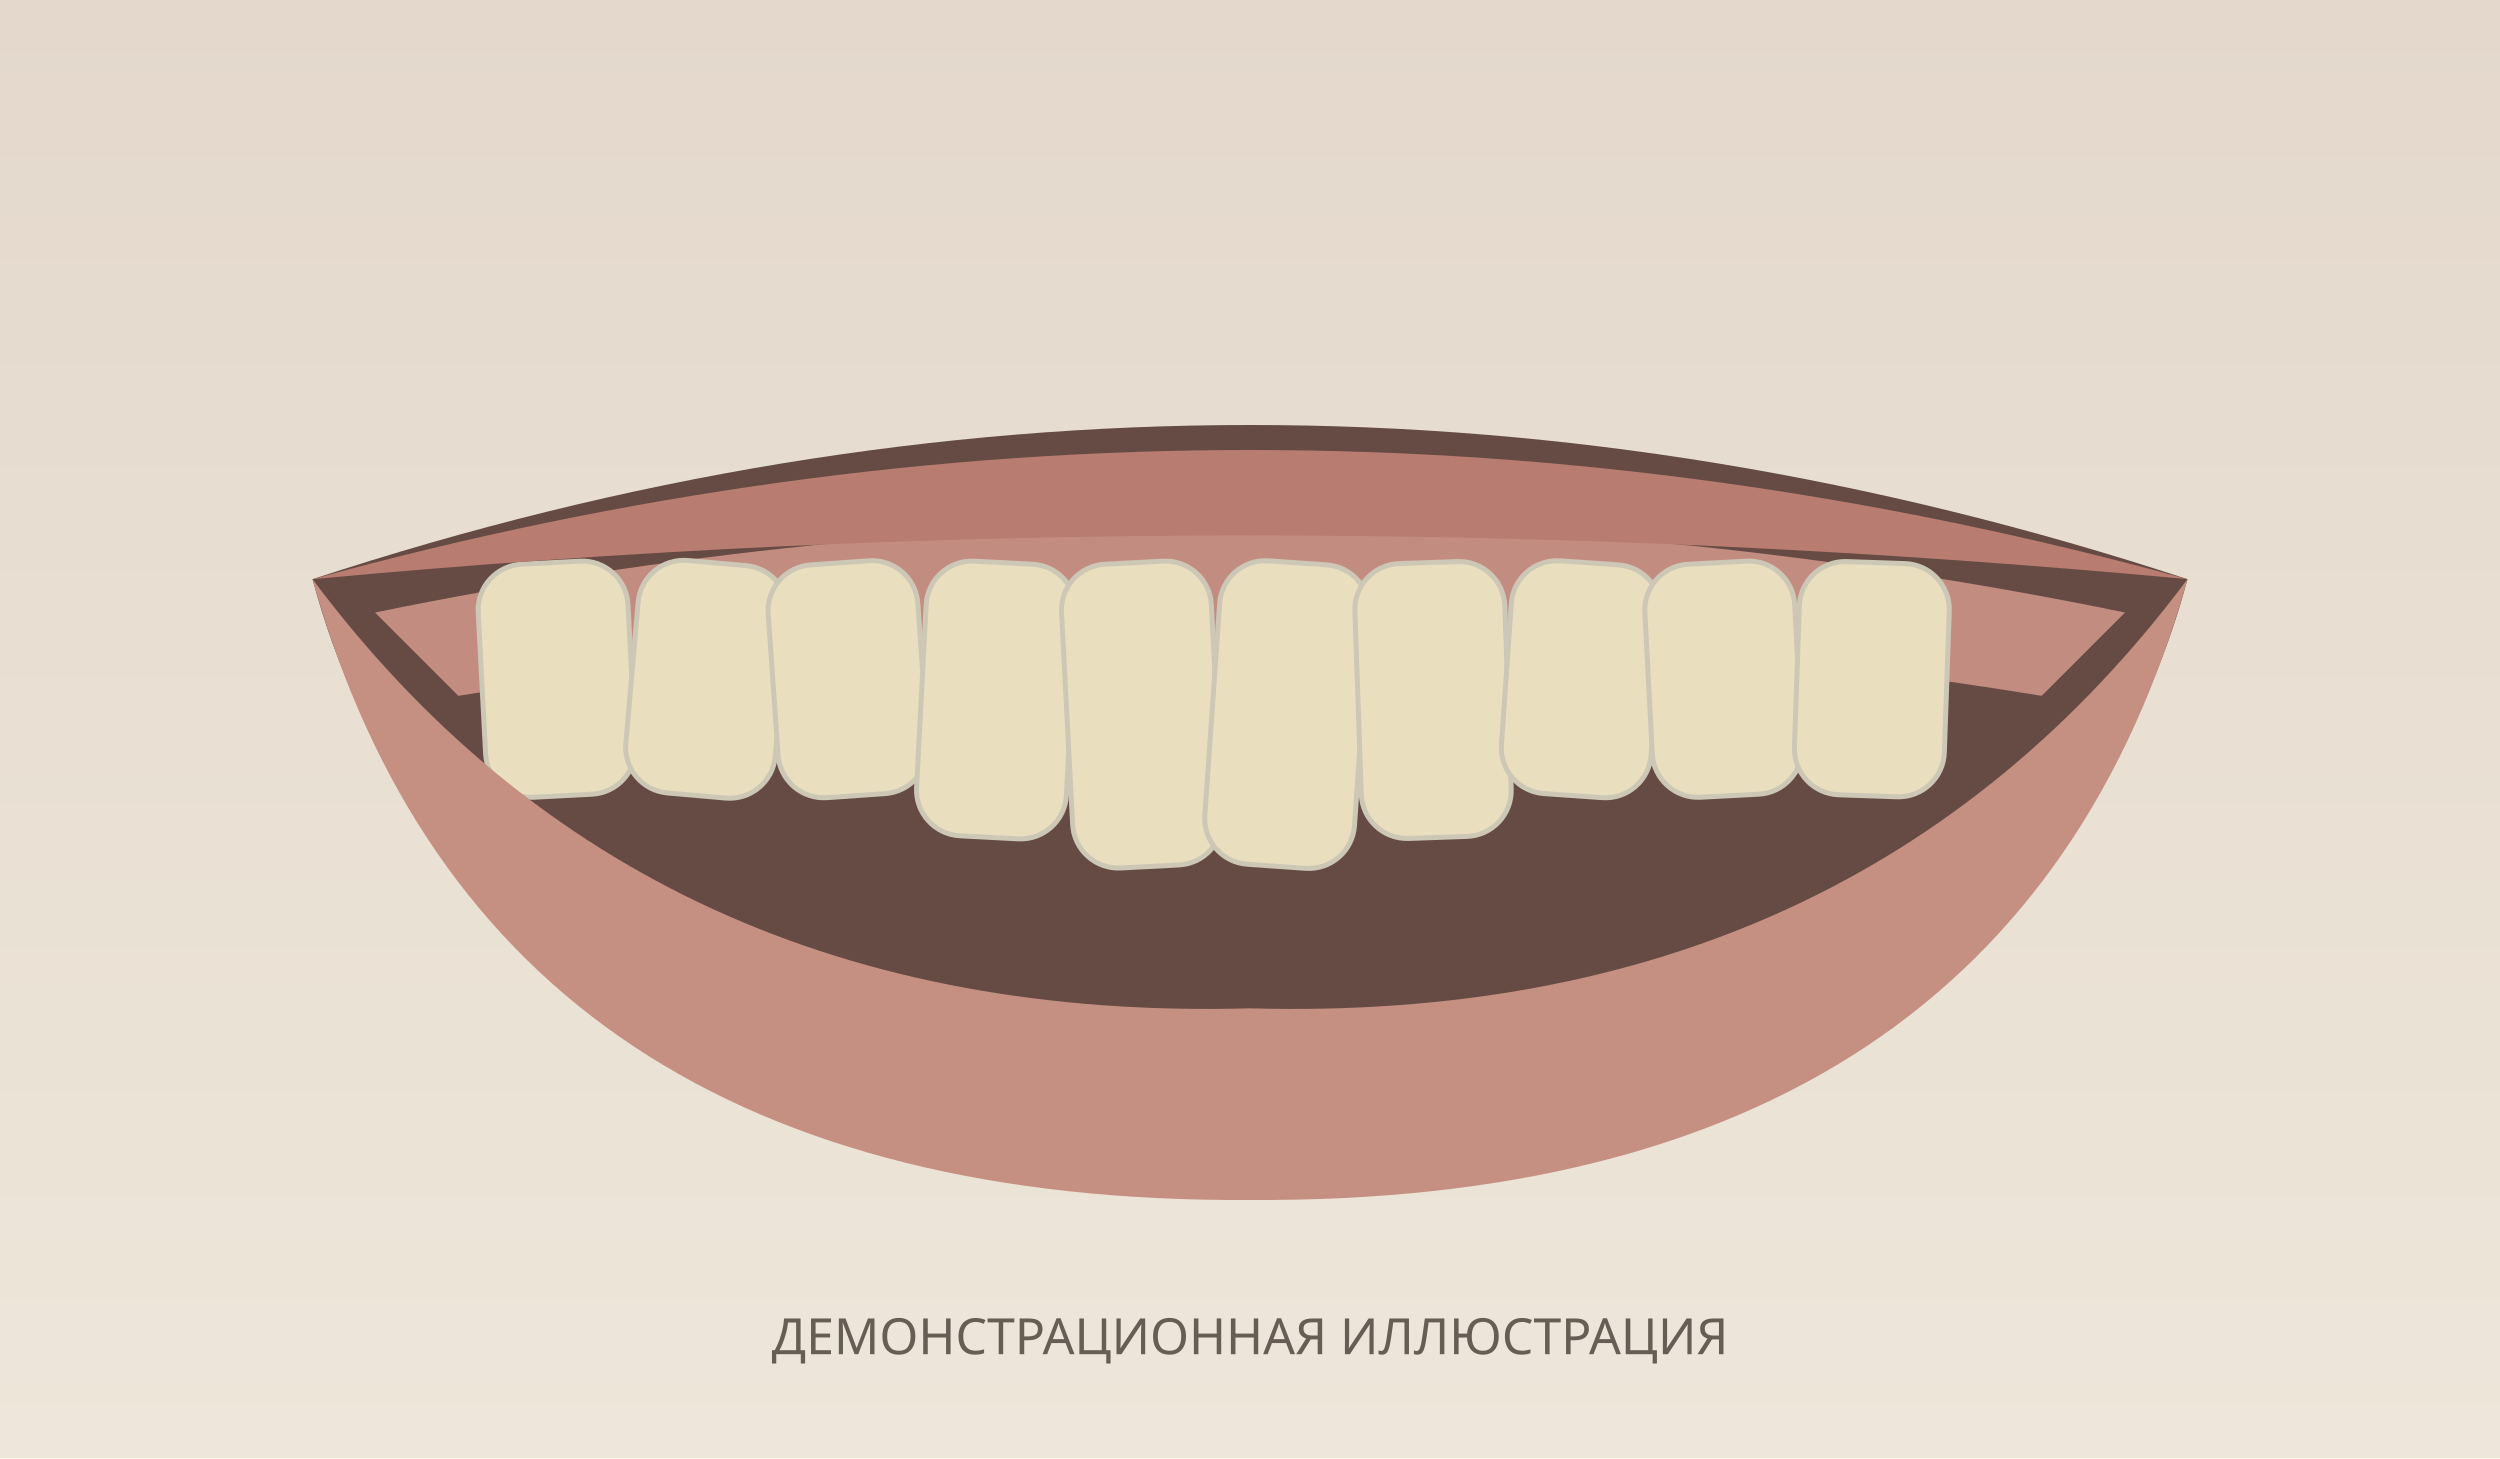
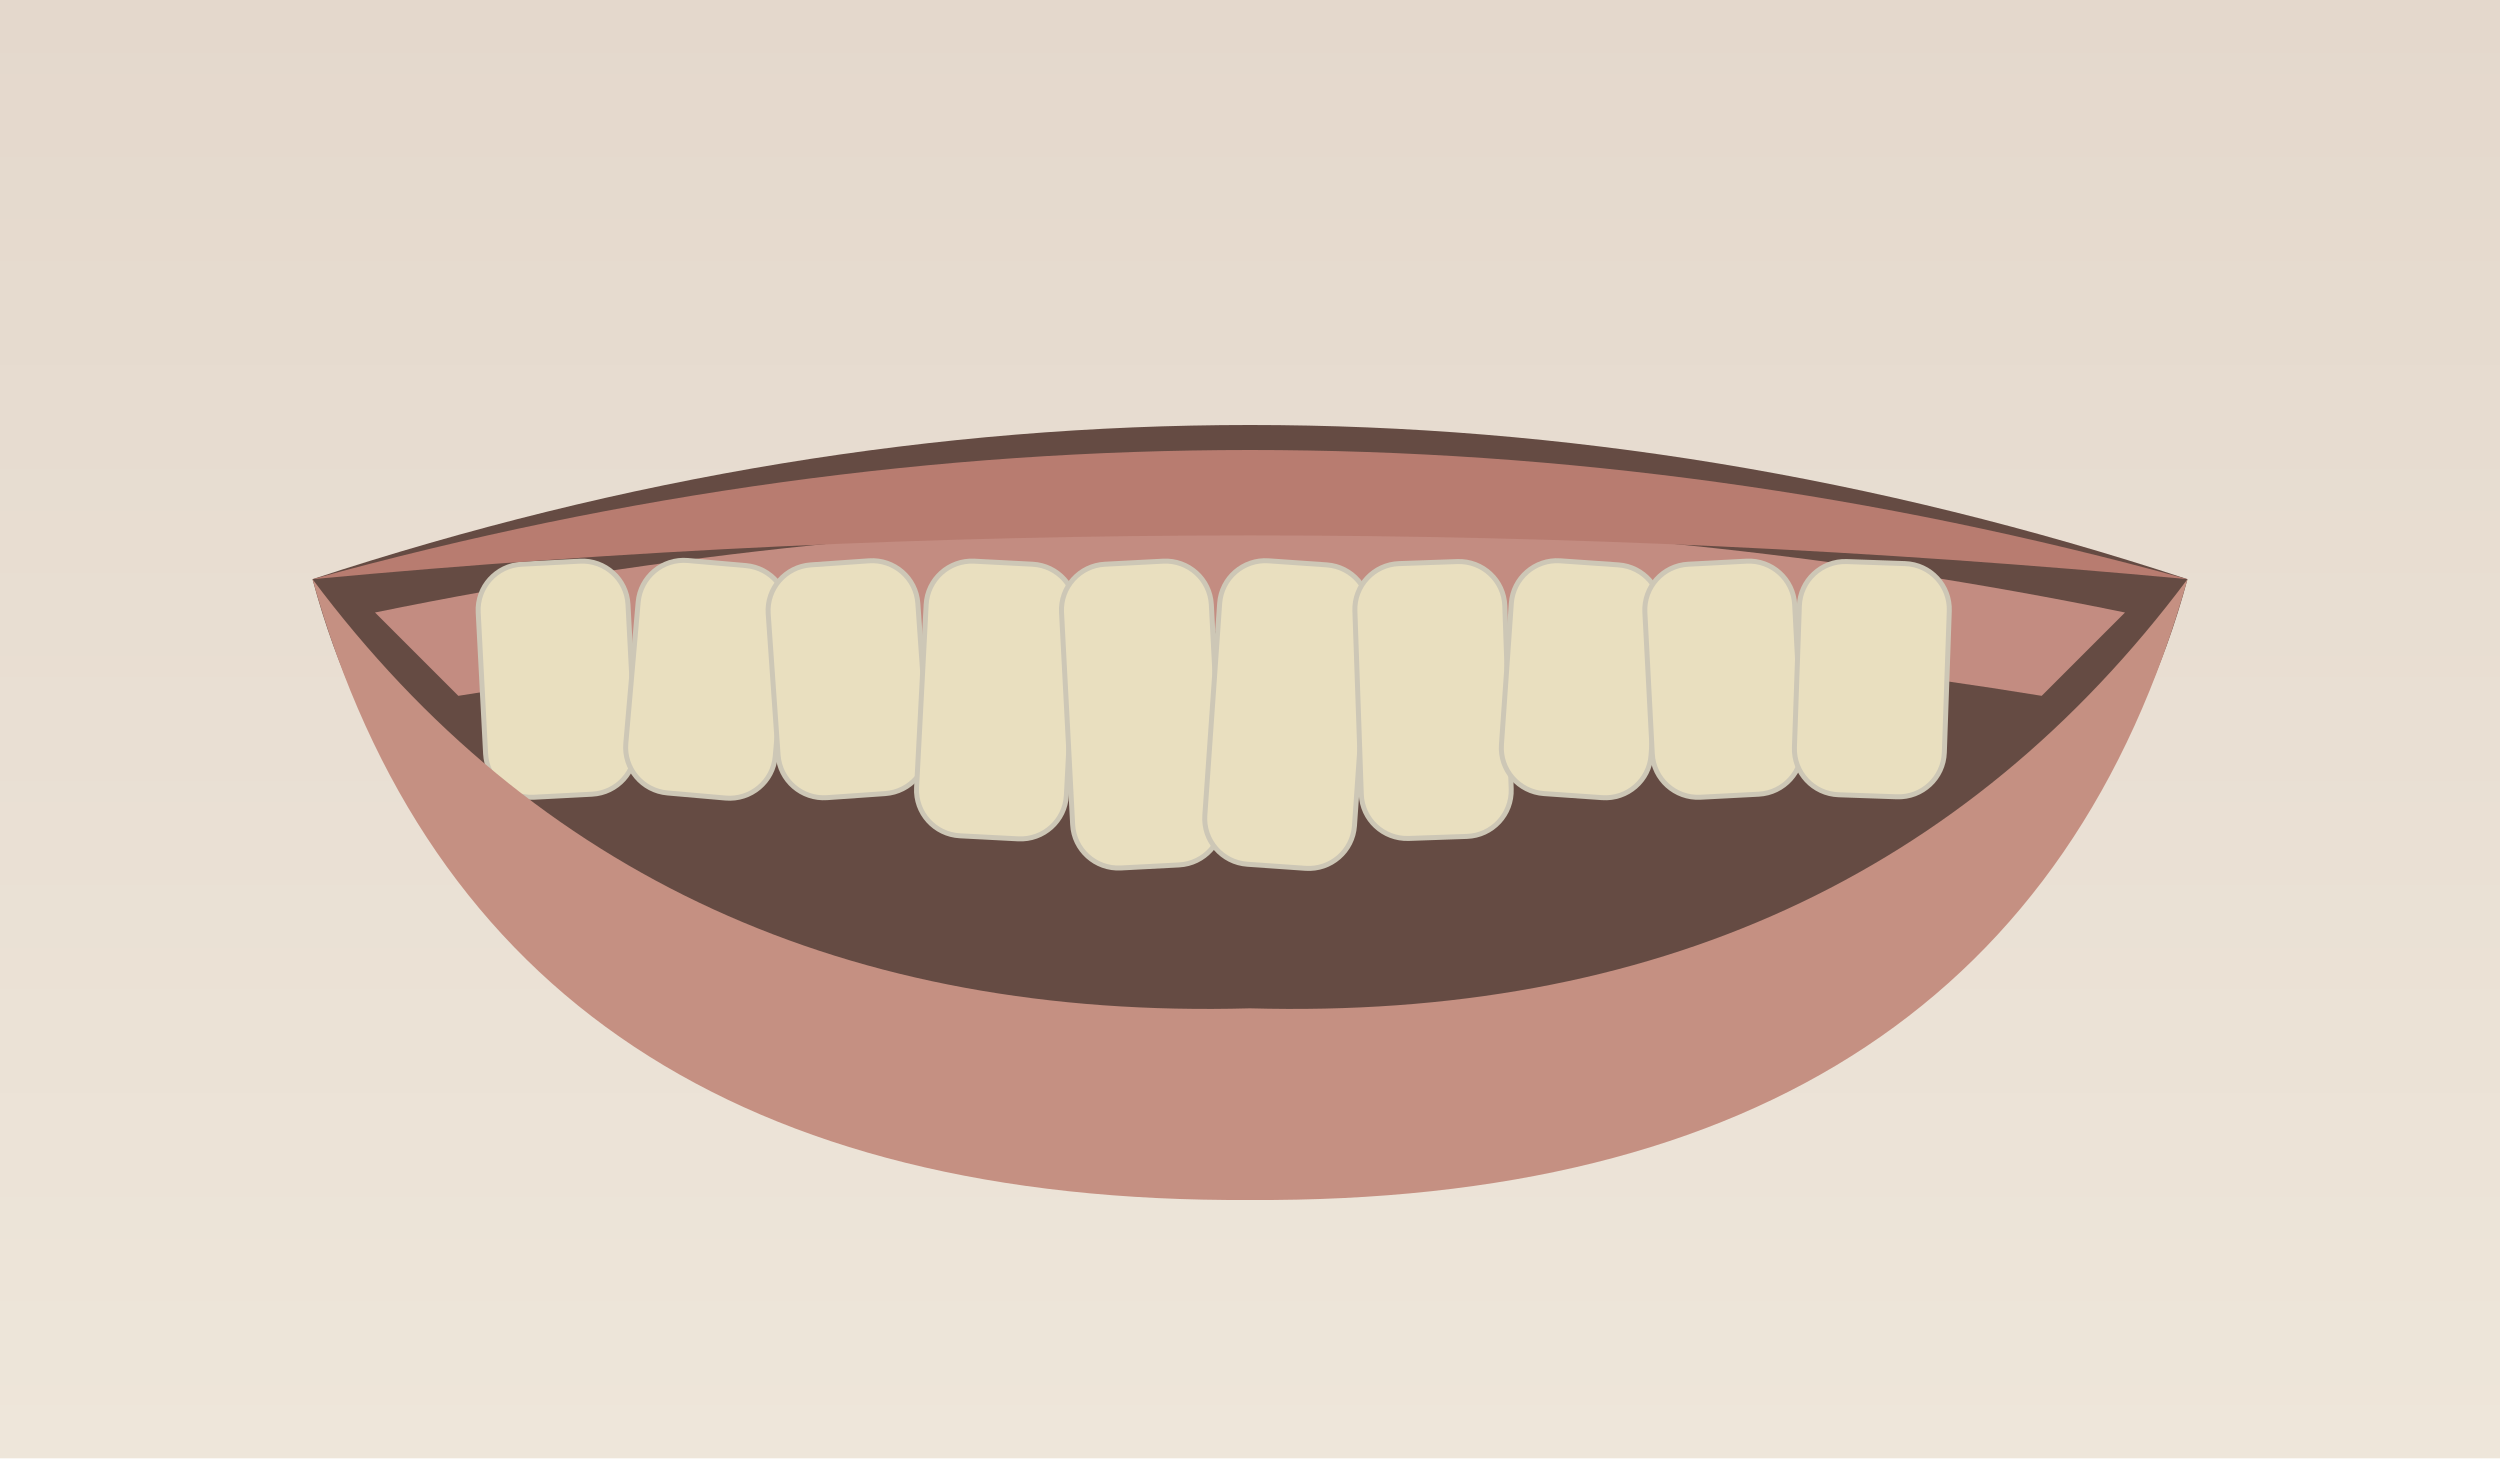
<svg xmlns="http://www.w3.org/2000/svg" viewBox="0 0 600 350">
  <defs>
    <linearGradient id="bg" x2="0" y2="1">
      <stop stop-color="#e4d8cc" />
      <stop offset="1" stop-color="#eee6da" />
    </linearGradient>
  </defs>
  <rect width="600" height="350" fill="url(#bg)" />
  <path d="M75 139 Q300 65 525 139 Q490 270 300 270 Q110 270 75 139" fill="#654b43" />
  <path d="M90 147 Q300 104 510 147 L490 167 Q300 136 110 167Z" fill="#c38c81" />
  <rect x="116" y="135" width="36" height="56" rx="11" fill="#e9dfbf" stroke="#cdc7b6" stroke-width="1.2" transform="rotate(-3,134,170)" />
  <rect x="151" y="135" width="36" height="56" rx="11" fill="#e9dfbf" stroke="#cdc7b6" stroke-width="1.2" transform="rotate(5,169,170)" />
  <rect x="186" y="135" width="36" height="56" rx="11" fill="#e9dfbf" stroke="#cdc7b6" stroke-width="1.2" transform="rotate(-4,204,170)" />
  <rect x="221" y="135" width="36" height="66" rx="11" fill="#e9dfbf" stroke="#cdc7b6" stroke-width="1.2" transform="rotate(3,239,170)" />
  <rect x="256" y="135" width="36" height="73" rx="11" fill="#e9dfbf" stroke="#cdc7b6" stroke-width="1.2" transform="rotate(-3,274,170)" />
  <rect x="291" y="135" width="36" height="73" rx="11" fill="#e9dfbf" stroke="#cdc7b6" stroke-width="1.2" transform="rotate(4,309,170)" />
  <rect x="326" y="135" width="36" height="66" rx="11" fill="#e9dfbf" stroke="#cdc7b6" stroke-width="1.2" transform="rotate(-2,344,170)" />
  <rect x="361" y="135" width="36" height="56" rx="11" fill="#e9dfbf" stroke="#cdc7b6" stroke-width="1.2" transform="rotate(4,379,170)" />
  <rect x="396" y="135" width="36" height="56" rx="11" fill="#e9dfbf" stroke="#cdc7b6" stroke-width="1.2" transform="rotate(-3,414,170)" />
  <rect x="431" y="135" width="36" height="56" rx="11" fill="#e9dfbf" stroke="#cdc7b6" stroke-width="1.2" transform="rotate(2,449,170)" />
  <path d="M75 139 Q300 77 525 139 Q300 118 75 139Z" fill="#b87c70" />
  <path d="M75 139 Q155 246 300 242 Q445 246 525 139 Q483 289 300 288 Q117 289 75 139Z" fill="#c59082" />
-   <text x="300" y="325" text-anchor="middle" font-family="sans-serif" font-size="12" fill="#665e55">ДЕМОНСТРАЦИОННАЯ ИЛЛЮСТРАЦИЯ</text>
</svg>
